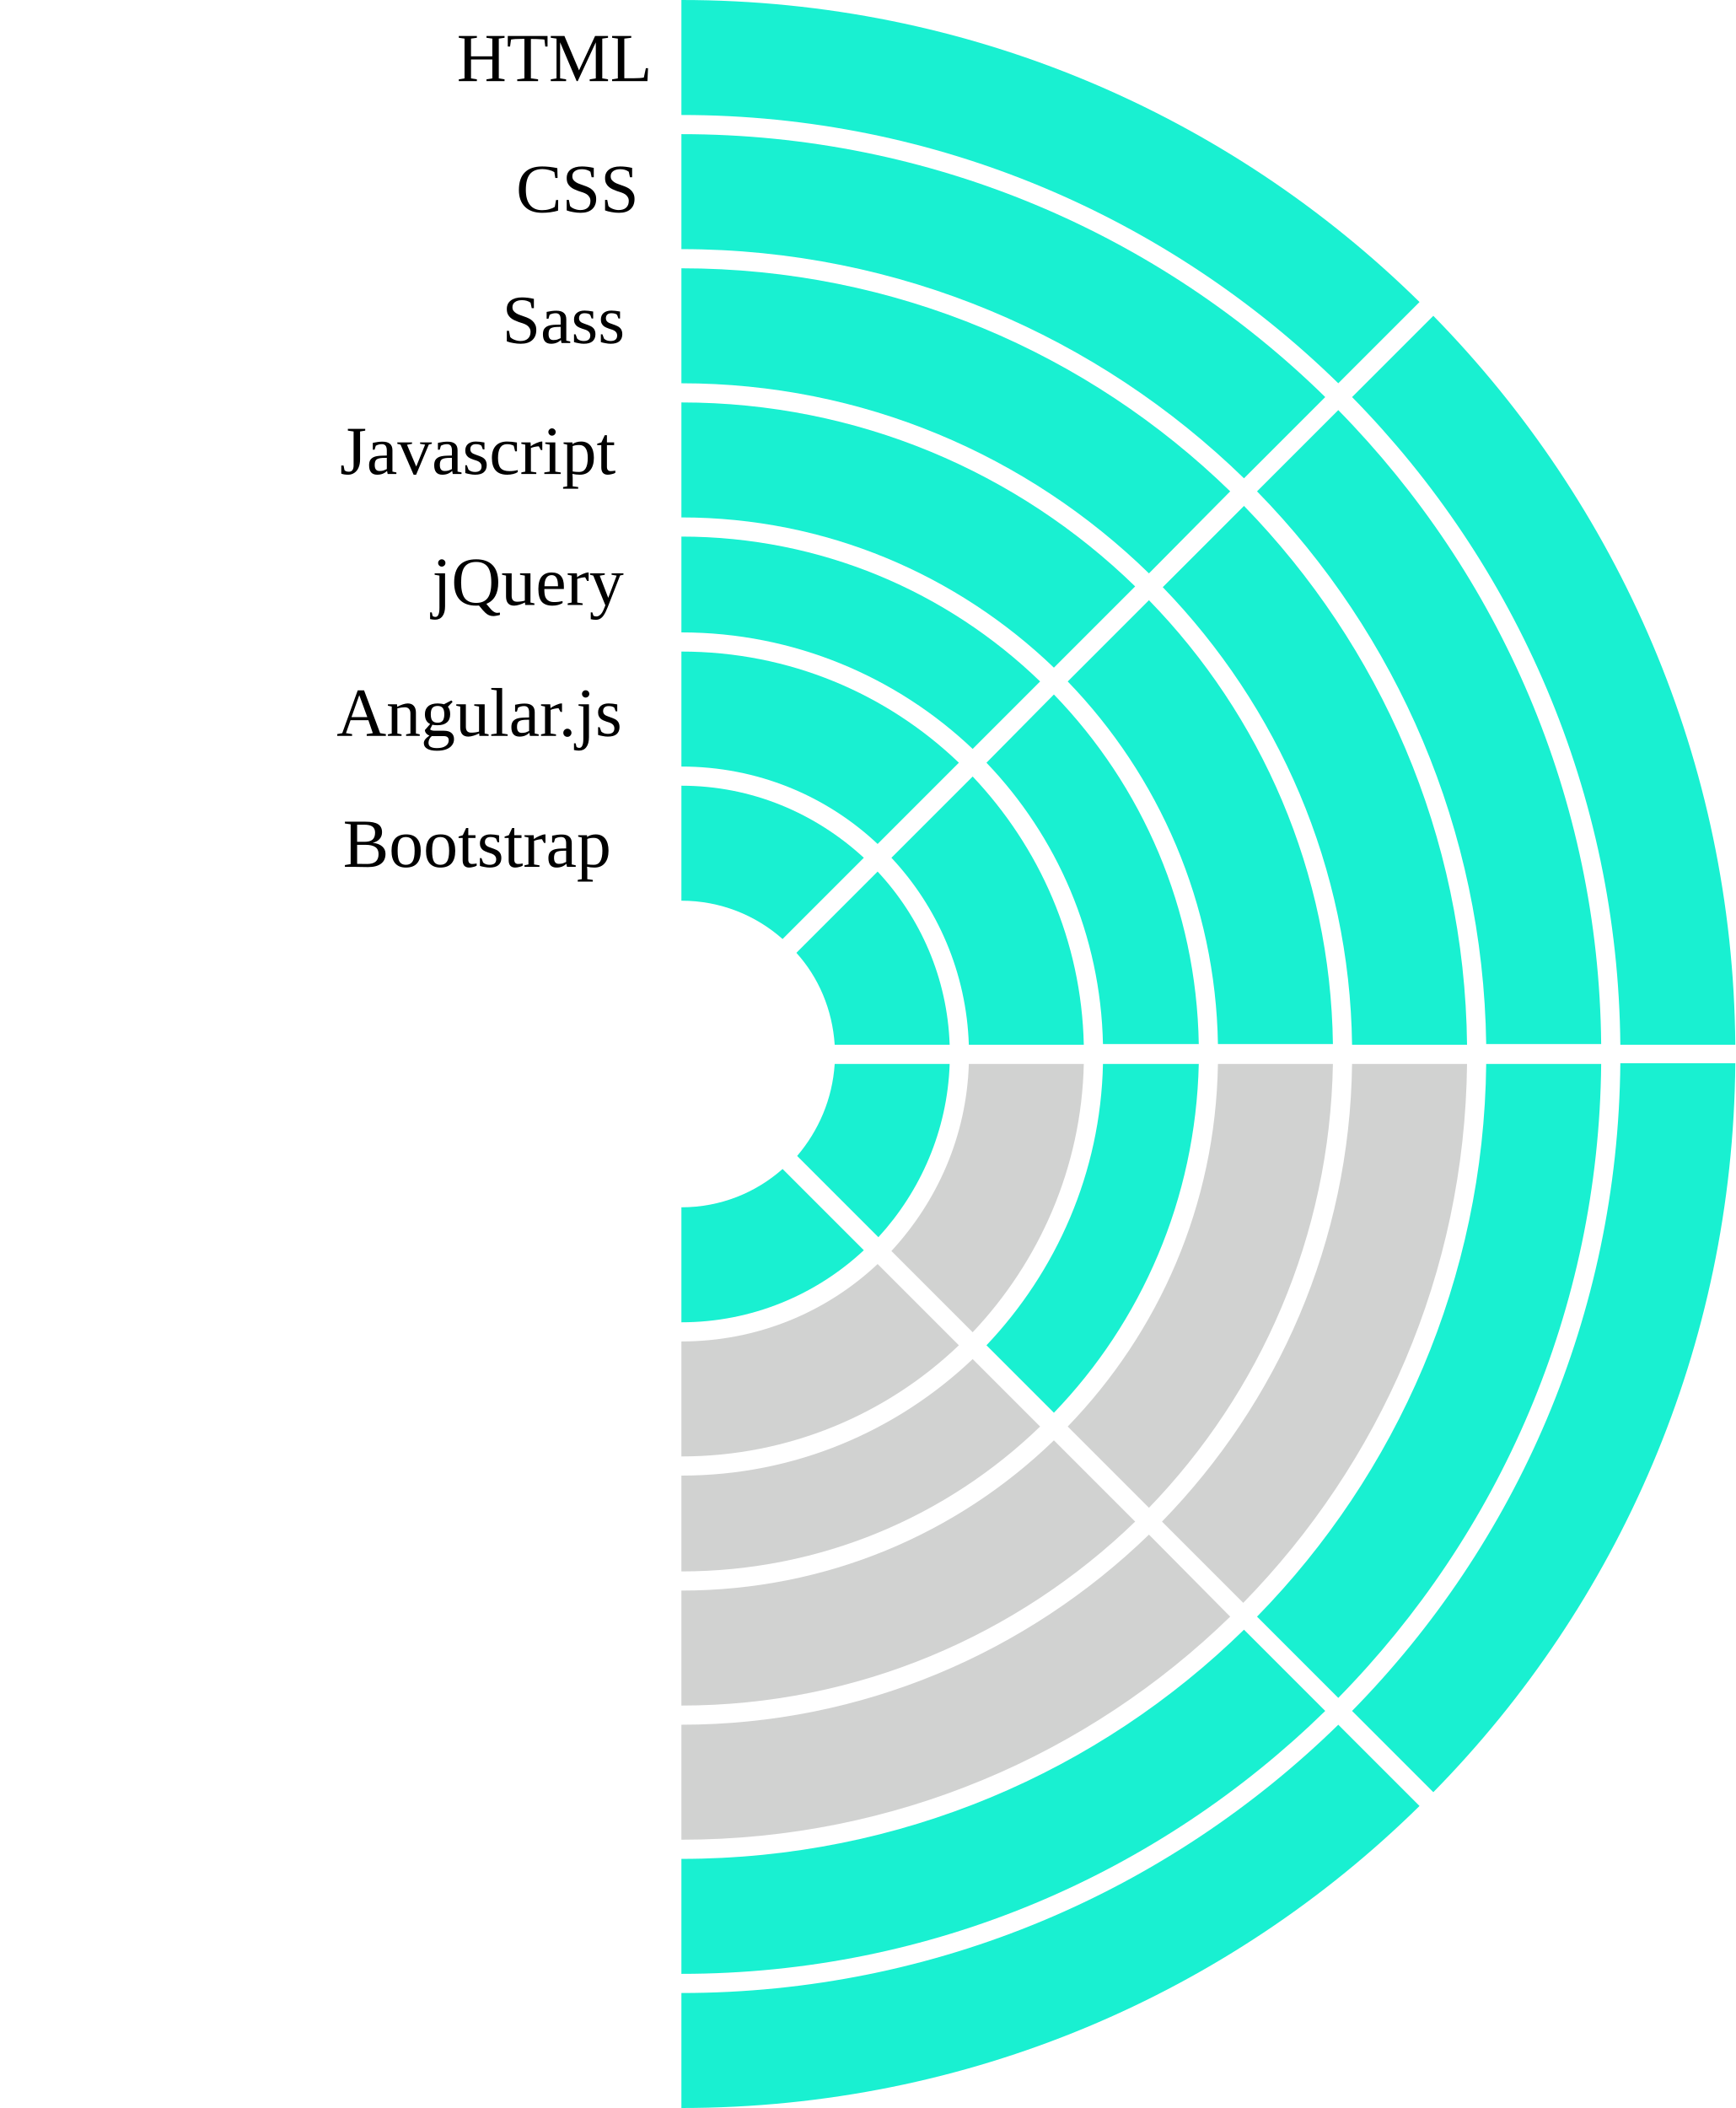
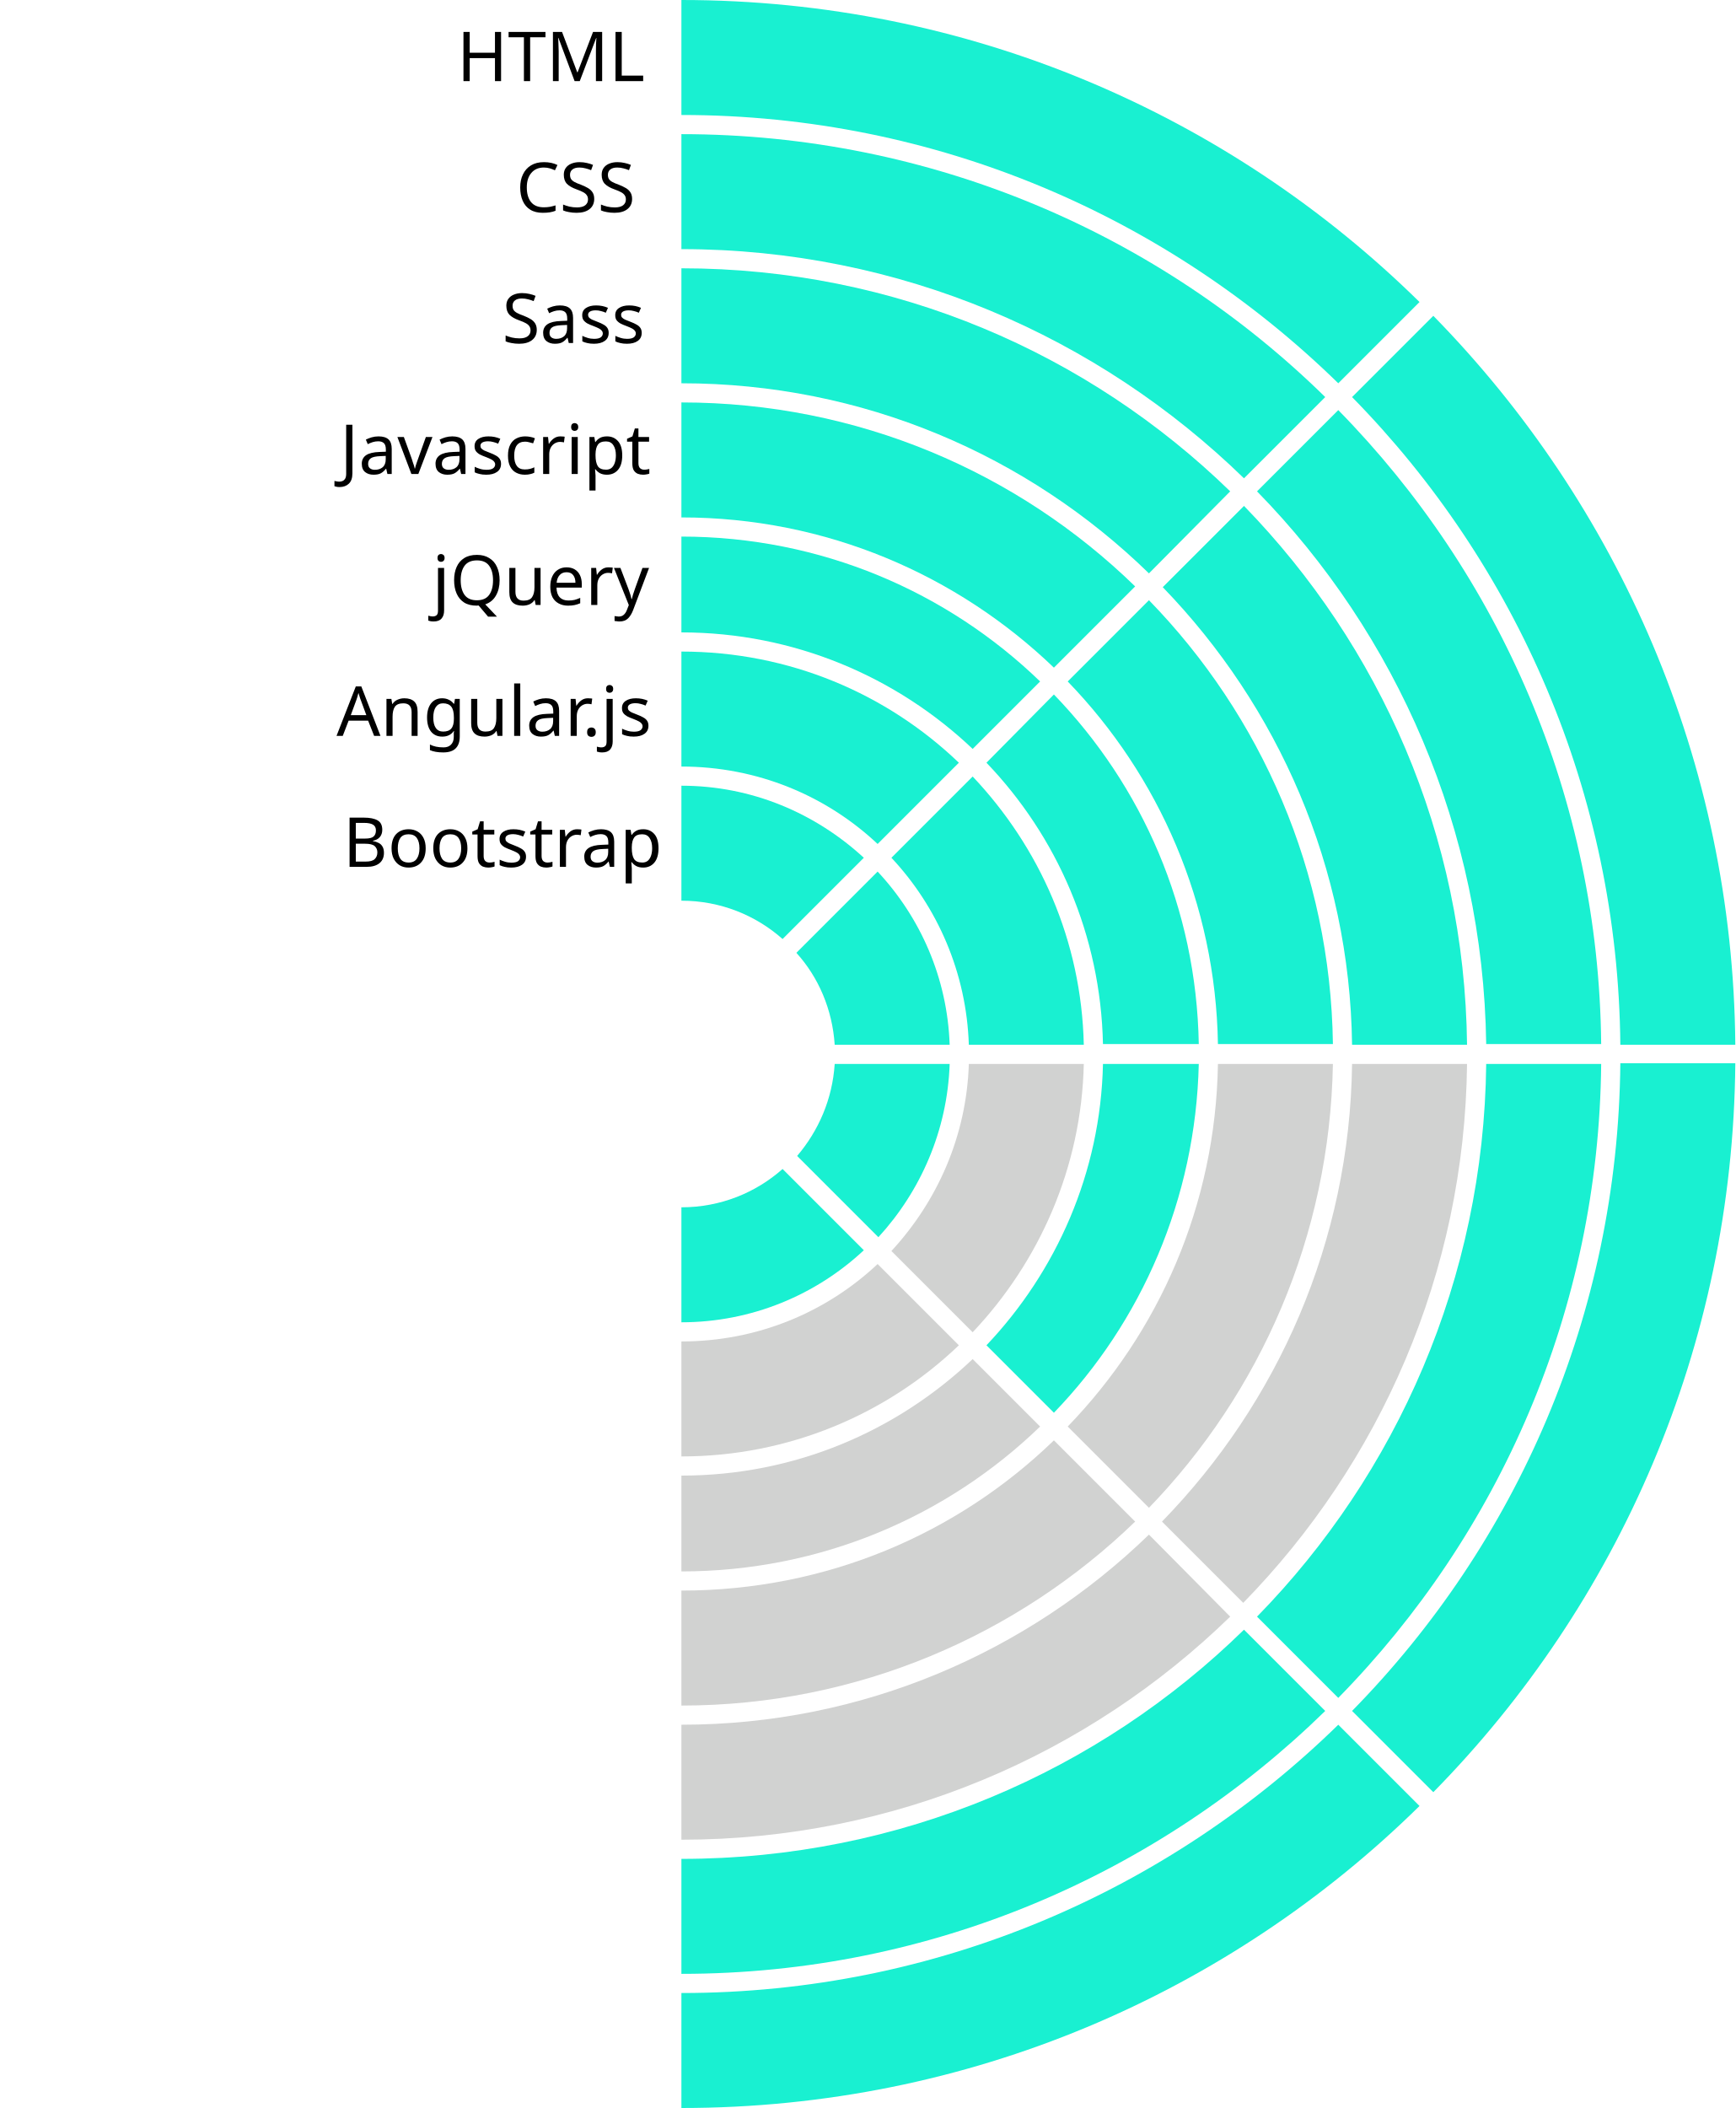
<svg xmlns="http://www.w3.org/2000/svg" id="Layer_1" viewBox="-846 403 226.4 275">
-   <style>.st0{fill:#19f0d1}.st1{fill:#d1d2d1}.st2{fill:none}.st3{font-family:&amp;apos;ArialMT&amp;apos;}.st4{font-size:9px}</style>
+   <style>.st0{fill:#19f0d1}.st1{fill:#d1d2d1}.st2{fill:none}.st3{font-family:'ArialMT'}.st4{font-size:9px}</style>
  <path id="XMLID_32_" class="st0" d="M-710.3 491.9c-12.1-11.7-28.6-18.9-46.8-18.9v12.5c14.7 0 28.1 5.8 38 15.2l8.8-8.8z" />
  <path id="XMLID_38_" class="st0" d="M-697.9 479.5c-15.3-14.9-36.2-24-59.2-24v15c18.9 0 36 7.5 48.6 19.6l10.6-10.6z" />
  <path id="XMLID_39_" class="st0" d="M-685.5 467.1c-18.5-18-43.7-29.1-71.6-29.1v15c23.7 0 45.2 9.4 61 24.8l10.6-10.7z" />
  <path id="XMLID_40_" class="st0" d="M-673.1 454.8c-21.6-21.2-51.3-34.3-84-34.3v15c28.5 0 54.4 11.4 73.4 29.9l10.6-10.6z" />
  <path id="XMLID_41_" class="st0" d="M-660.8 442.4c-24.8-24.4-58.8-39.4-96.3-39.4v15c33.4 0 63.6 13.4 85.7 35l10.6-10.6z" />
  <path id="XMLID_42_" class="st0" d="M-733.3 514.9c-6.3-5.8-14.6-9.4-23.8-9.4v15c5.1 0 9.7 1.9 13.2 5l10.6-10.6z" />
  <path id="XMLID_43_" class="st0" d="M-720.9 502.5c-9.4-9-22.1-14.5-36.2-14.5v15c9.9 0 18.9 3.8 25.6 10.1l10.6-10.6z" />
  <path id="XMLID_44_" class="st0" d="M-742.1 527.3c2.9 3.2 4.7 7.4 5 12h15c-.3-8.7-3.8-16.6-9.4-22.6l-10.6 10.6z" />
  <path id="XMLID_45_" class="st0" d="M-722.1 541.8h-15c-.3 4.6-2.1 8.7-4.9 12l10.6 10.6c5.5-6 9-13.9 9.3-22.6z" />
  <path id="XMLID_46_" class="st0" d="M-743.9 555.5c-3.5 3.1-8.1 5-13.2 5v15c9.2 0 17.6-3.6 23.8-9.4l-10.6-10.6z" />
  <path id="XMLID_47_" class="st0" d="M-729.7 514.9c6 6.4 9.8 15 10.1 24.4h15c-.3-13.6-5.8-25.8-14.5-35l-10.6 10.6z" />
  <path id="XMLID_48_" class="st0" d="M-717.3 502.5c9.2 9.6 14.9 22.5 15.2 36.7h12.5c-.3-17.7-7.4-33.7-18.9-45.6l-8.8 8.9z" />
  <path id="XMLID_49_" class="st0" d="M-706.7 491.9c11.9 12.3 19.3 29 19.6 47.3h15c-.3-22.5-9.4-42.9-24-57.9l-10.6 10.6z" />
  <path id="XMLID_50_" class="st0" d="M-654.6 539.3c-.3-27.4-11.4-52.1-29.1-70.3l-10.6 10.6c15 15.5 24.4 36.5 24.7 59.7h15z" />
  <path id="XMLID_51_" class="st0" d="M-671.4 456.5l-10.6 10.6c18.2 18.6 29.5 44.1 29.9 72.1h15c-.3-32.1-13.3-61.3-34.3-82.7z" />
  <path id="XMLID_52_" class="st0" d="M-634.6 539.3h15c-.3-37-15.3-70.5-39.4-95.1l-10.6 10.6c21.4 21.8 34.7 51.6 35 84.5z" />
  <path id="XMLID_53_" class="st0" d="M-689.6 541.8h-12.5c-.3 14.2-6.1 27.1-15.2 36.7l8.8 8.8c11.4-11.8 18.5-27.9 18.9-45.5z" />
  <path id="XMLID_54_" class="st1" d="M-719.1 580.3c-9.9 9.4-23.2 15.2-38 15.2V608c18.2 0 34.7-7.2 46.8-18.9l-8.8-8.8z" />
  <path id="XMLID_55_" class="st1" d="M-672.1 541.8h-15c-.3 18.4-7.7 35-19.6 47.3l10.6 10.6c14.5-15 23.6-35.4 24-57.9z" />
  <path id="XMLID_56_" class="st1" d="M-708.5 590.9c-12.6 12.2-29.7 19.6-48.6 19.6v15c23 0 43.9-9.2 59.2-24l-10.6-10.6z" />
  <path id="XMLID_57_" class="st1" d="M-654.6 541.8h-15c-.3 23.2-9.7 44.2-24.8 59.7l10.6 10.6c17.8-18.2 28.9-43 29.2-70.3z" />
  <path id="XMLID_58_" class="st1" d="M-696.1 603.2c-15.8 15.3-37.3 24.8-61 24.8v15c27.9 0 53.1-11.1 71.6-29.1l-10.6-10.7z" />
  <path id="XMLID_59_" class="st0" d="M-637.1 541.8h-15c-.3 28-11.7 53.5-29.9 72.1l10.6 10.6c21-21.4 34-50.6 34.3-82.7z" />
  <path id="XMLID_60_" class="st0" d="M-683.7 615.6c-18.9 18.5-44.8 29.9-73.4 29.9v15c32.7 0 62.3-13.1 84-34.3l-10.6-10.6z" />
  <path id="XMLID_61_" class="st0" d="M-669.6 626.2l10.6 10.6c24.1-24.5 39.1-58.1 39.4-95.1h-15c-.3 32.9-13.6 62.7-35 84.5z" />
  <path id="XMLID_62_" class="st0" d="M-757.1 663v15c37.5 0 71.5-15 96.3-39.4l-10.6-10.6c-22.1 21.6-52.3 35-85.7 35z" />
  <path id="XMLID_63_" class="st1" d="M-704.6 541.8h-15c-.3 9.4-4.1 17.9-10.1 24.4l10.6 10.6c8.7-9.2 14.2-21.5 14.5-35z" />
  <path id="XMLID_64_" class="st1" d="M-731.5 567.9c-6.7 6.3-15.7 10.1-25.6 10.1v15c14 0 26.8-5.5 36.2-14.5l-10.6-10.6z" />
  <path id="XMLID_8_" class="st2" d="M-846 407.2h81.4v6.6H-846z" />
  <text id="XMLID_22_" transform="translate(-786.408 413.584)" class="st3 st4">HTML</text>
  <path id="XMLID_7_" class="st2" d="M-846 424.3h81.4v6.6H-846z" />
  <text id="XMLID_20_" transform="translate(-778.677 430.668)" class="st3 st4">CSS</text>
  <path id="XMLID_6_" class="st2" d="M-846 441.4h81.4v6.6H-846z" />
  <text id="XMLID_18_" transform="translate(-780.486 447.751)" class="st3 st4">Sass</text>
  <path id="XMLID_5_" class="st2" d="M-846 458.4h81.4v6.6H-846z" />
  <text id="XMLID_16_" transform="translate(-801.663 464.835)" class="st3 st4">Javascript</text>
  <path id="XMLID_4_" class="st2" d="M-846 475.5h81.4v6.6H-846z" />
  <text id="XMLID_14_" transform="translate(-789.621 481.918)" class="st3 st4">jQuery</text>
  <path id="XMLID_2_" class="st2" d="M-846 492.6h81.4v6.6H-846z" />
  <text id="XMLID_12_" transform="translate(-802.095 499.001)" class="st3 st4">Angular.js</text>
  <path id="XMLID_3_" class="st2" d="M-846 509.7h81.4v6.6H-846z" />
  <text id="XMLID_10_" transform="translate(-801.267 516.085)" class="st3 st4">Bootstrap</text>
</svg>
